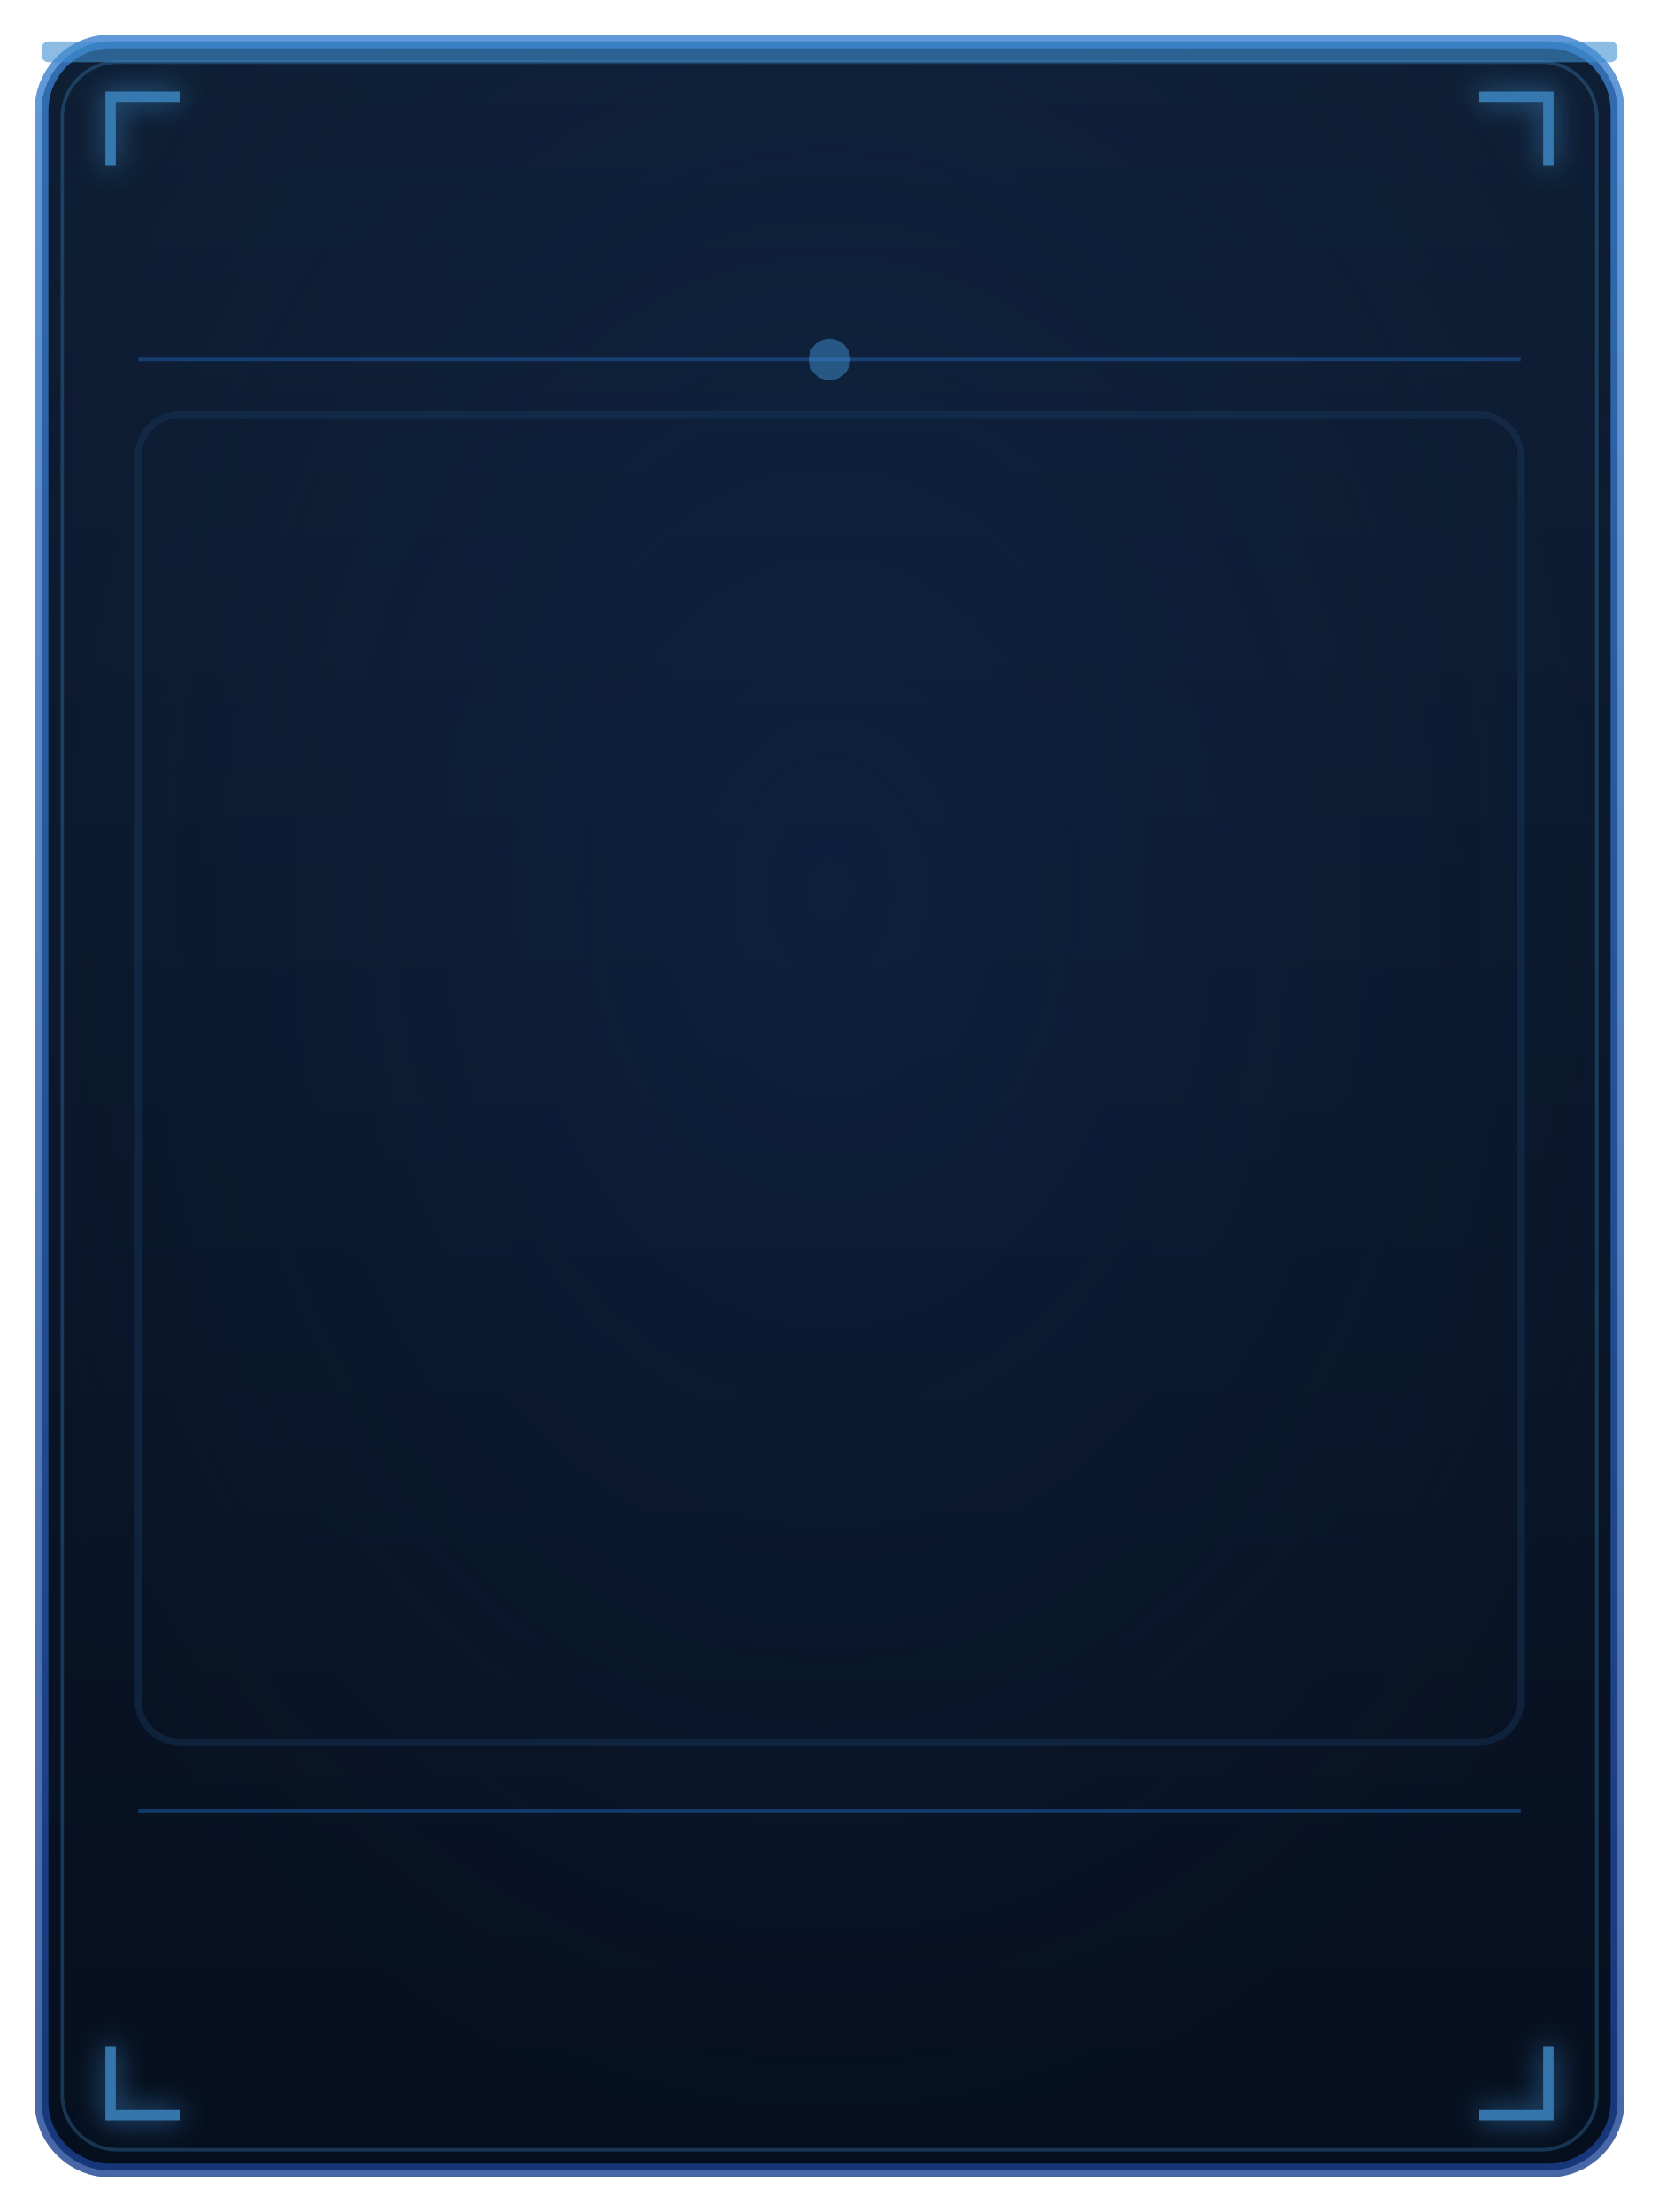
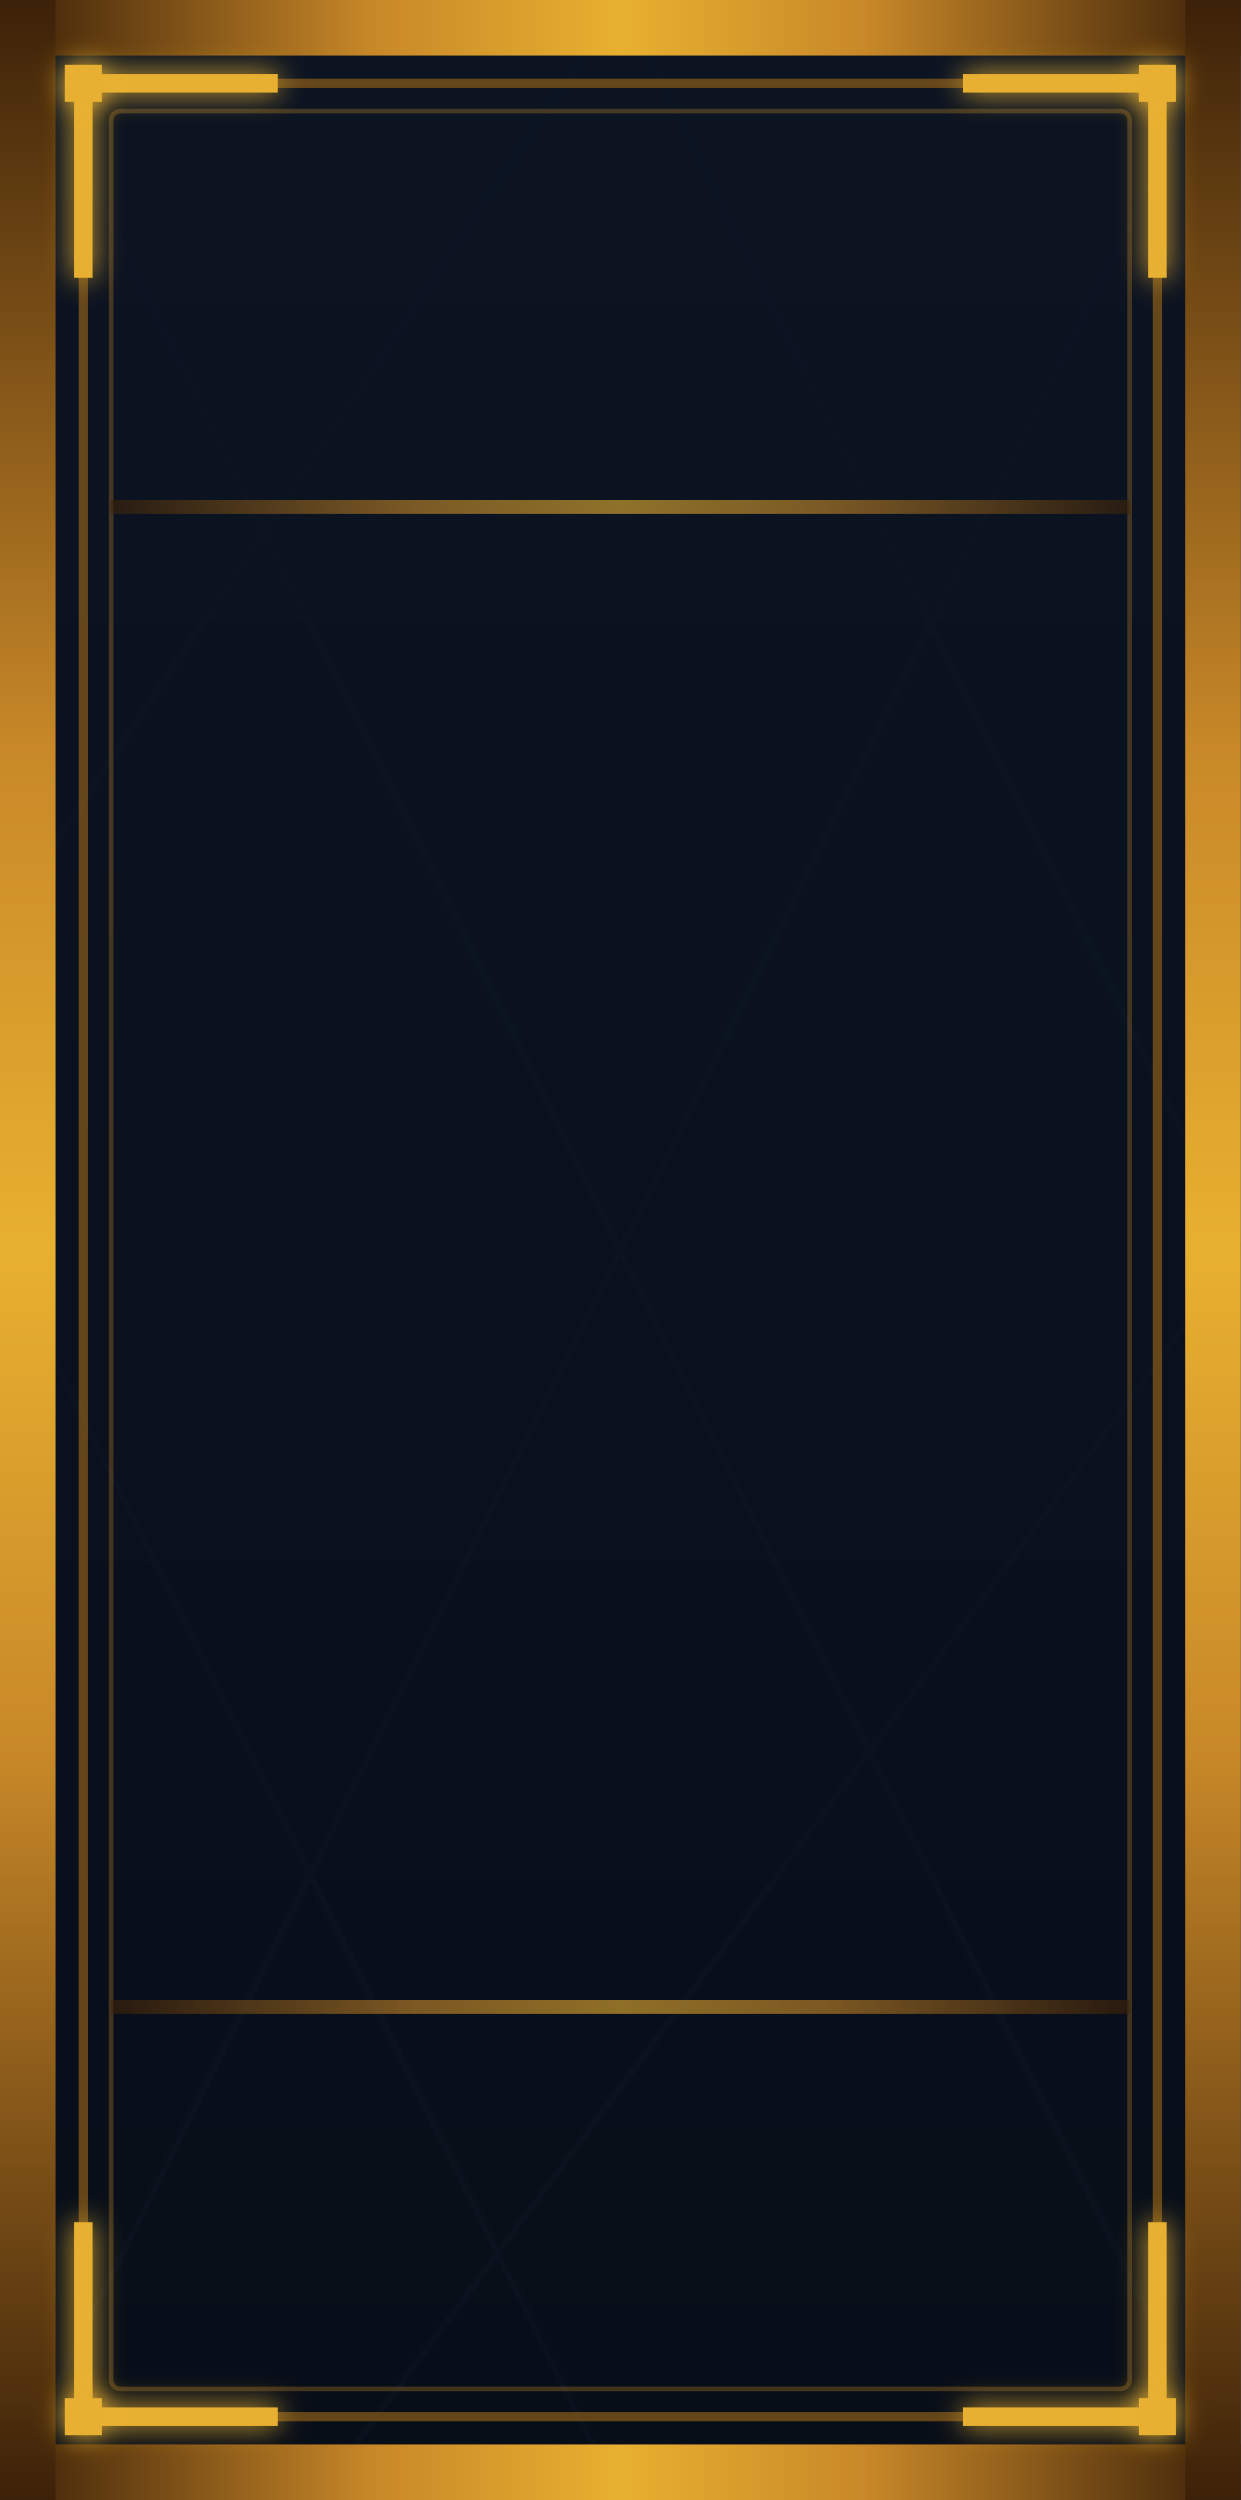
- <svg xmlns="http://www.w3.org/2000/svg" width="240" height="320" viewBox="0 0 240 320">
+ <svg xmlns="http://www.w3.org/2000/svg" width="134" height="270" viewBox="0 0 134 270">
  <defs>
-     <linearGradient id="heroBg" x1="0" y1="0" x2="0" y2="1">
-       <stop offset="0%" stop-color="#0e1e34" />
-       <stop offset="100%" stop-color="#060f1e" />
+     <linearGradient id="bg" x1="0" y1="0" x2="0" y2="1">
+       <stop offset="0%" stop-color="#0c1422" />
+       <stop offset="100%" stop-color="#080e18" />
    </linearGradient>
-     <linearGradient id="heroEdge" x1="0" y1="0" x2="0" y2="1">
-       <stop offset="0%" stop-color="#3a80d0" />
-       <stop offset="100%" stop-color="#1a4090" />
+     <linearGradient id="bH" x1="0" y1="0" x2="1" y2="0">
+       <stop offset="0%" stop-color="#3a2008" />
+       <stop offset="30%" stop-color="#c88828" />
+       <stop offset="50%" stop-color="#e8b030" />
+       <stop offset="70%" stop-color="#c88828" />
+       <stop offset="100%" stop-color="#3a2008" />
    </linearGradient>
-     <radialGradient id="heroInner" cx="50%" cy="40%" r="60%">
-       <stop offset="0%" stop-color="#1a4080" stop-opacity="0.2" />
-       <stop offset="100%" stop-color="#1a4080" stop-opacity="0" />
-     </radialGradient>
-     <filter id="glow">
-       <feGaussianBlur stdDeviation="2" result="b" />
+     <linearGradient id="bV" x1="0" y1="0" x2="0" y2="1">
+       <stop offset="0%" stop-color="#3a2008" />
+       <stop offset="30%" stop-color="#c88828" />
+       <stop offset="50%" stop-color="#e8b030" />
+       <stop offset="70%" stop-color="#c88828" />
+       <stop offset="100%" stop-color="#3a2008" />
+     </linearGradient>
+     <filter id="g">
+       <feGaussianBlur stdDeviation="1.5" result="b" />
      <feMerge>
        <feMergeNode in="b" />
        <feMergeNode in="SourceGraphic" />
      </feMerge>
    </filter>
  </defs>
-   <rect x="6" y="6" width="228" height="308" rx="10" fill="url(#heroBg)" />
-   <rect x="6" y="6" width="228" height="308" rx="10" fill="url(#heroInner)" />
-   <rect x="6" y="6" width="228" height="308" rx="10" fill="none" stroke="url(#heroEdge)" stroke-width="2" opacity="0.8" />
-   <rect x="9" y="9" width="222" height="302" rx="8" fill="none" stroke="#4090d0" stroke-width="0.5" opacity="0.3" />
-   <rect x="6" y="6" width="228" height="3" rx="1" fill="#4090d0" opacity="0.6" />
-   <g fill="none" stroke="#4090d0" stroke-width="1.5" opacity="0.8" filter="url(#glow)">
-     <path d="M16,24 L16,14 L26,14" />
-     <path d="M224,24 L224,14 L214,14" />
-     <path d="M16,296 L16,306 L26,306" />
-     <path d="M224,296 L224,306 L214,306" />
+   <rect width="134" height="270" fill="url(#bg)" />
+   <g stroke="#0e1828" stroke-width="0.7" opacity="0.3">
+     <line x1="0" y1="0" x2="134" y2="270" />
+     <line x1="0" y1="135" x2="67" y2="270" />
+     <line x1="67" y1="0" x2="134" y2="135" />
+     <line x1="134" y1="0" x2="0" y2="270" />
+     <line x1="67" y1="0" x2="0" y2="100" />
+     <line x1="134" y1="135" x2="34" y2="270" />
  </g>
-   <line x1="20" y1="52" x2="220" y2="52" stroke="#2060b0" stroke-width="0.5" opacity="0.5" />
-   <circle cx="120" cy="52" r="3" fill="#4090d0" opacity="0.5" />
-   <line x1="20" y1="262" x2="220" y2="262" stroke="#2060b0" stroke-width="0.5" opacity="0.5" />
-   <rect x="20" y="60" width="200" height="192" rx="6" fill="none" stroke="#1a3a60" stroke-width="1" opacity="0.4" />
+   <rect x="0" y="0" width="134" height="6" fill="url(#bH)" />
+   <rect x="0" y="264" width="134" height="6" fill="url(#bH)" />
+   <rect x="0" y="0" width="6" height="270" fill="url(#bV)" />
+   <rect x="128" y="0" width="6" height="270" fill="url(#bV)" />
+   <rect x="9" y="9" width="116" height="252" rx="1" fill="none" stroke="#8a5c18" stroke-width="1" opacity="0.7" />
+   <rect x="12" y="12" width="110" height="246" rx="1" fill="none" stroke="#c88828" stroke-width="0.5" opacity="0.3" />
+   <g stroke="#e8b030" stroke-width="2" fill="none" filter="url(#g)">
+     <path d="M9,30 L9,9 L30,9" />
+     <path d="M104,9 L125,9 L125,30" />
+     <path d="M9,240 L9,261 L30,261" />
+     <path d="M104,261 L125,261 L125,240" />
+   </g>
+   <g fill="#e8b030" filter="url(#g)">
+     <rect x="7" y="7" width="4" height="4" />
+     <rect x="123" y="7" width="4" height="4" />
+     <rect x="7" y="259" width="4" height="4" />
+     <rect x="123" y="259" width="4" height="4" />
+   </g>
+   <rect x="12" y="54" width="110" height="1.5" fill="url(#bH)" opacity="0.6" />
+   <rect x="12" y="216" width="110" height="1.5" fill="url(#bH)" opacity="0.6" />
</svg>
